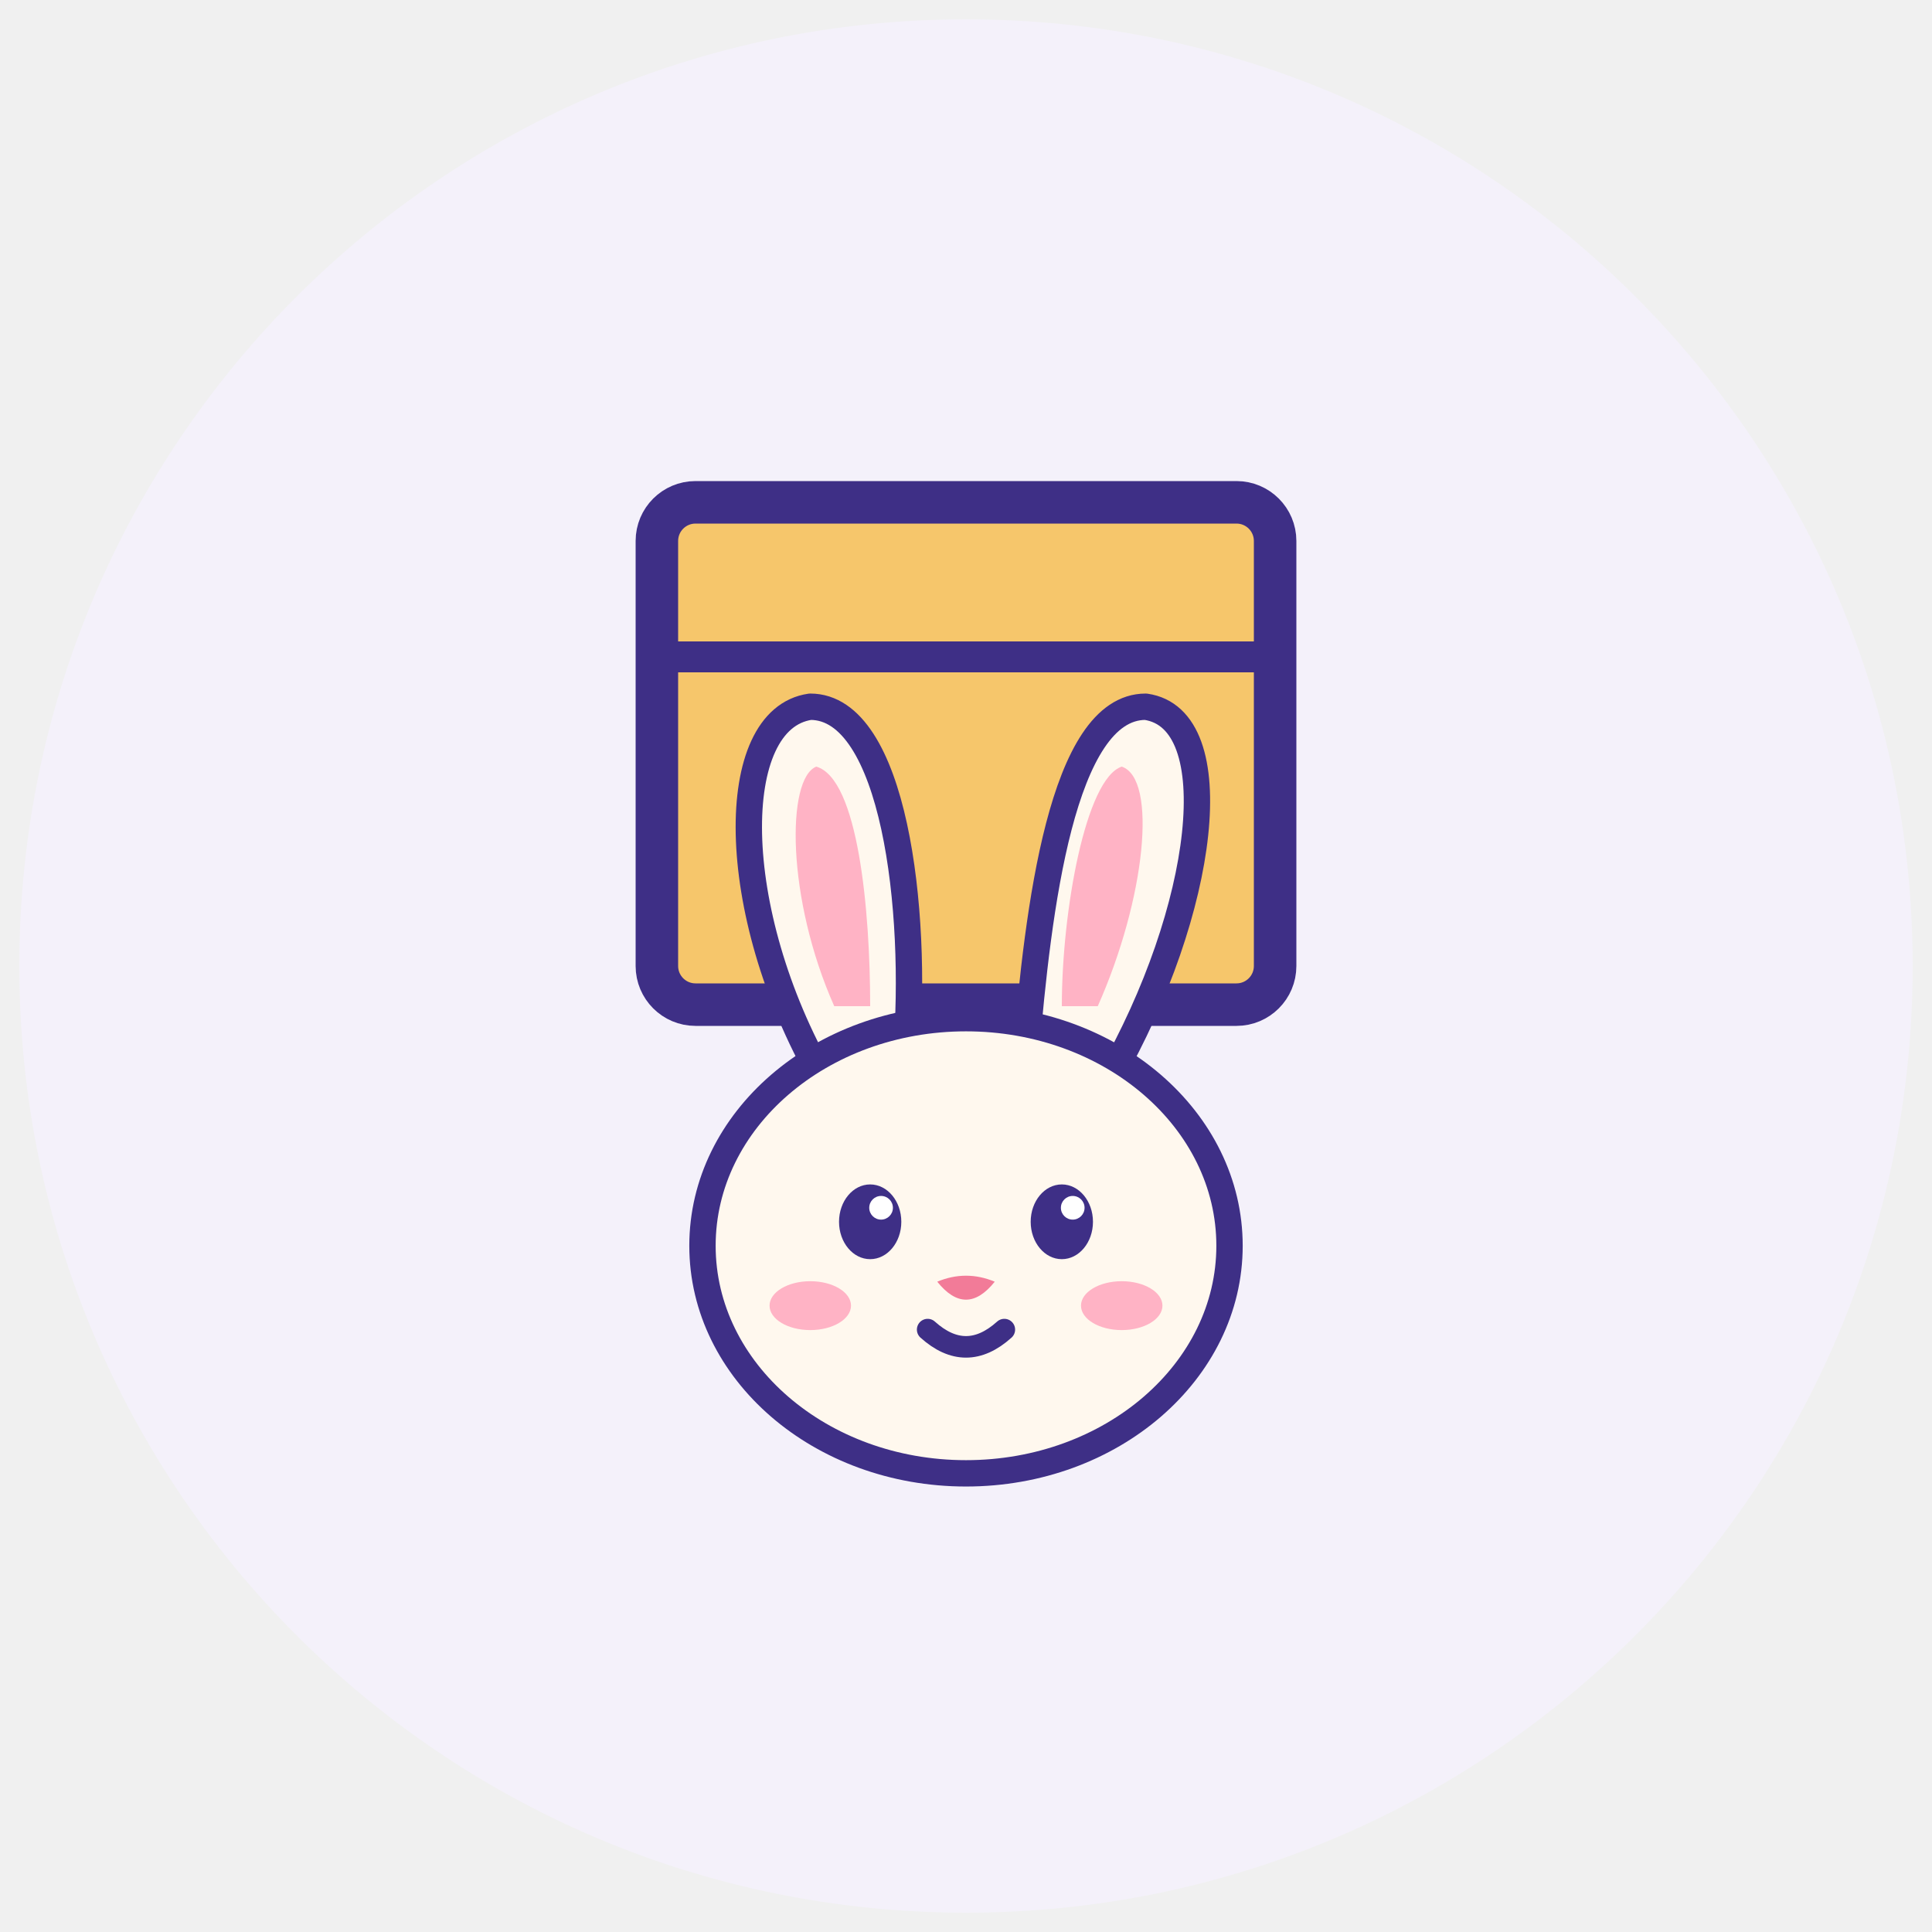
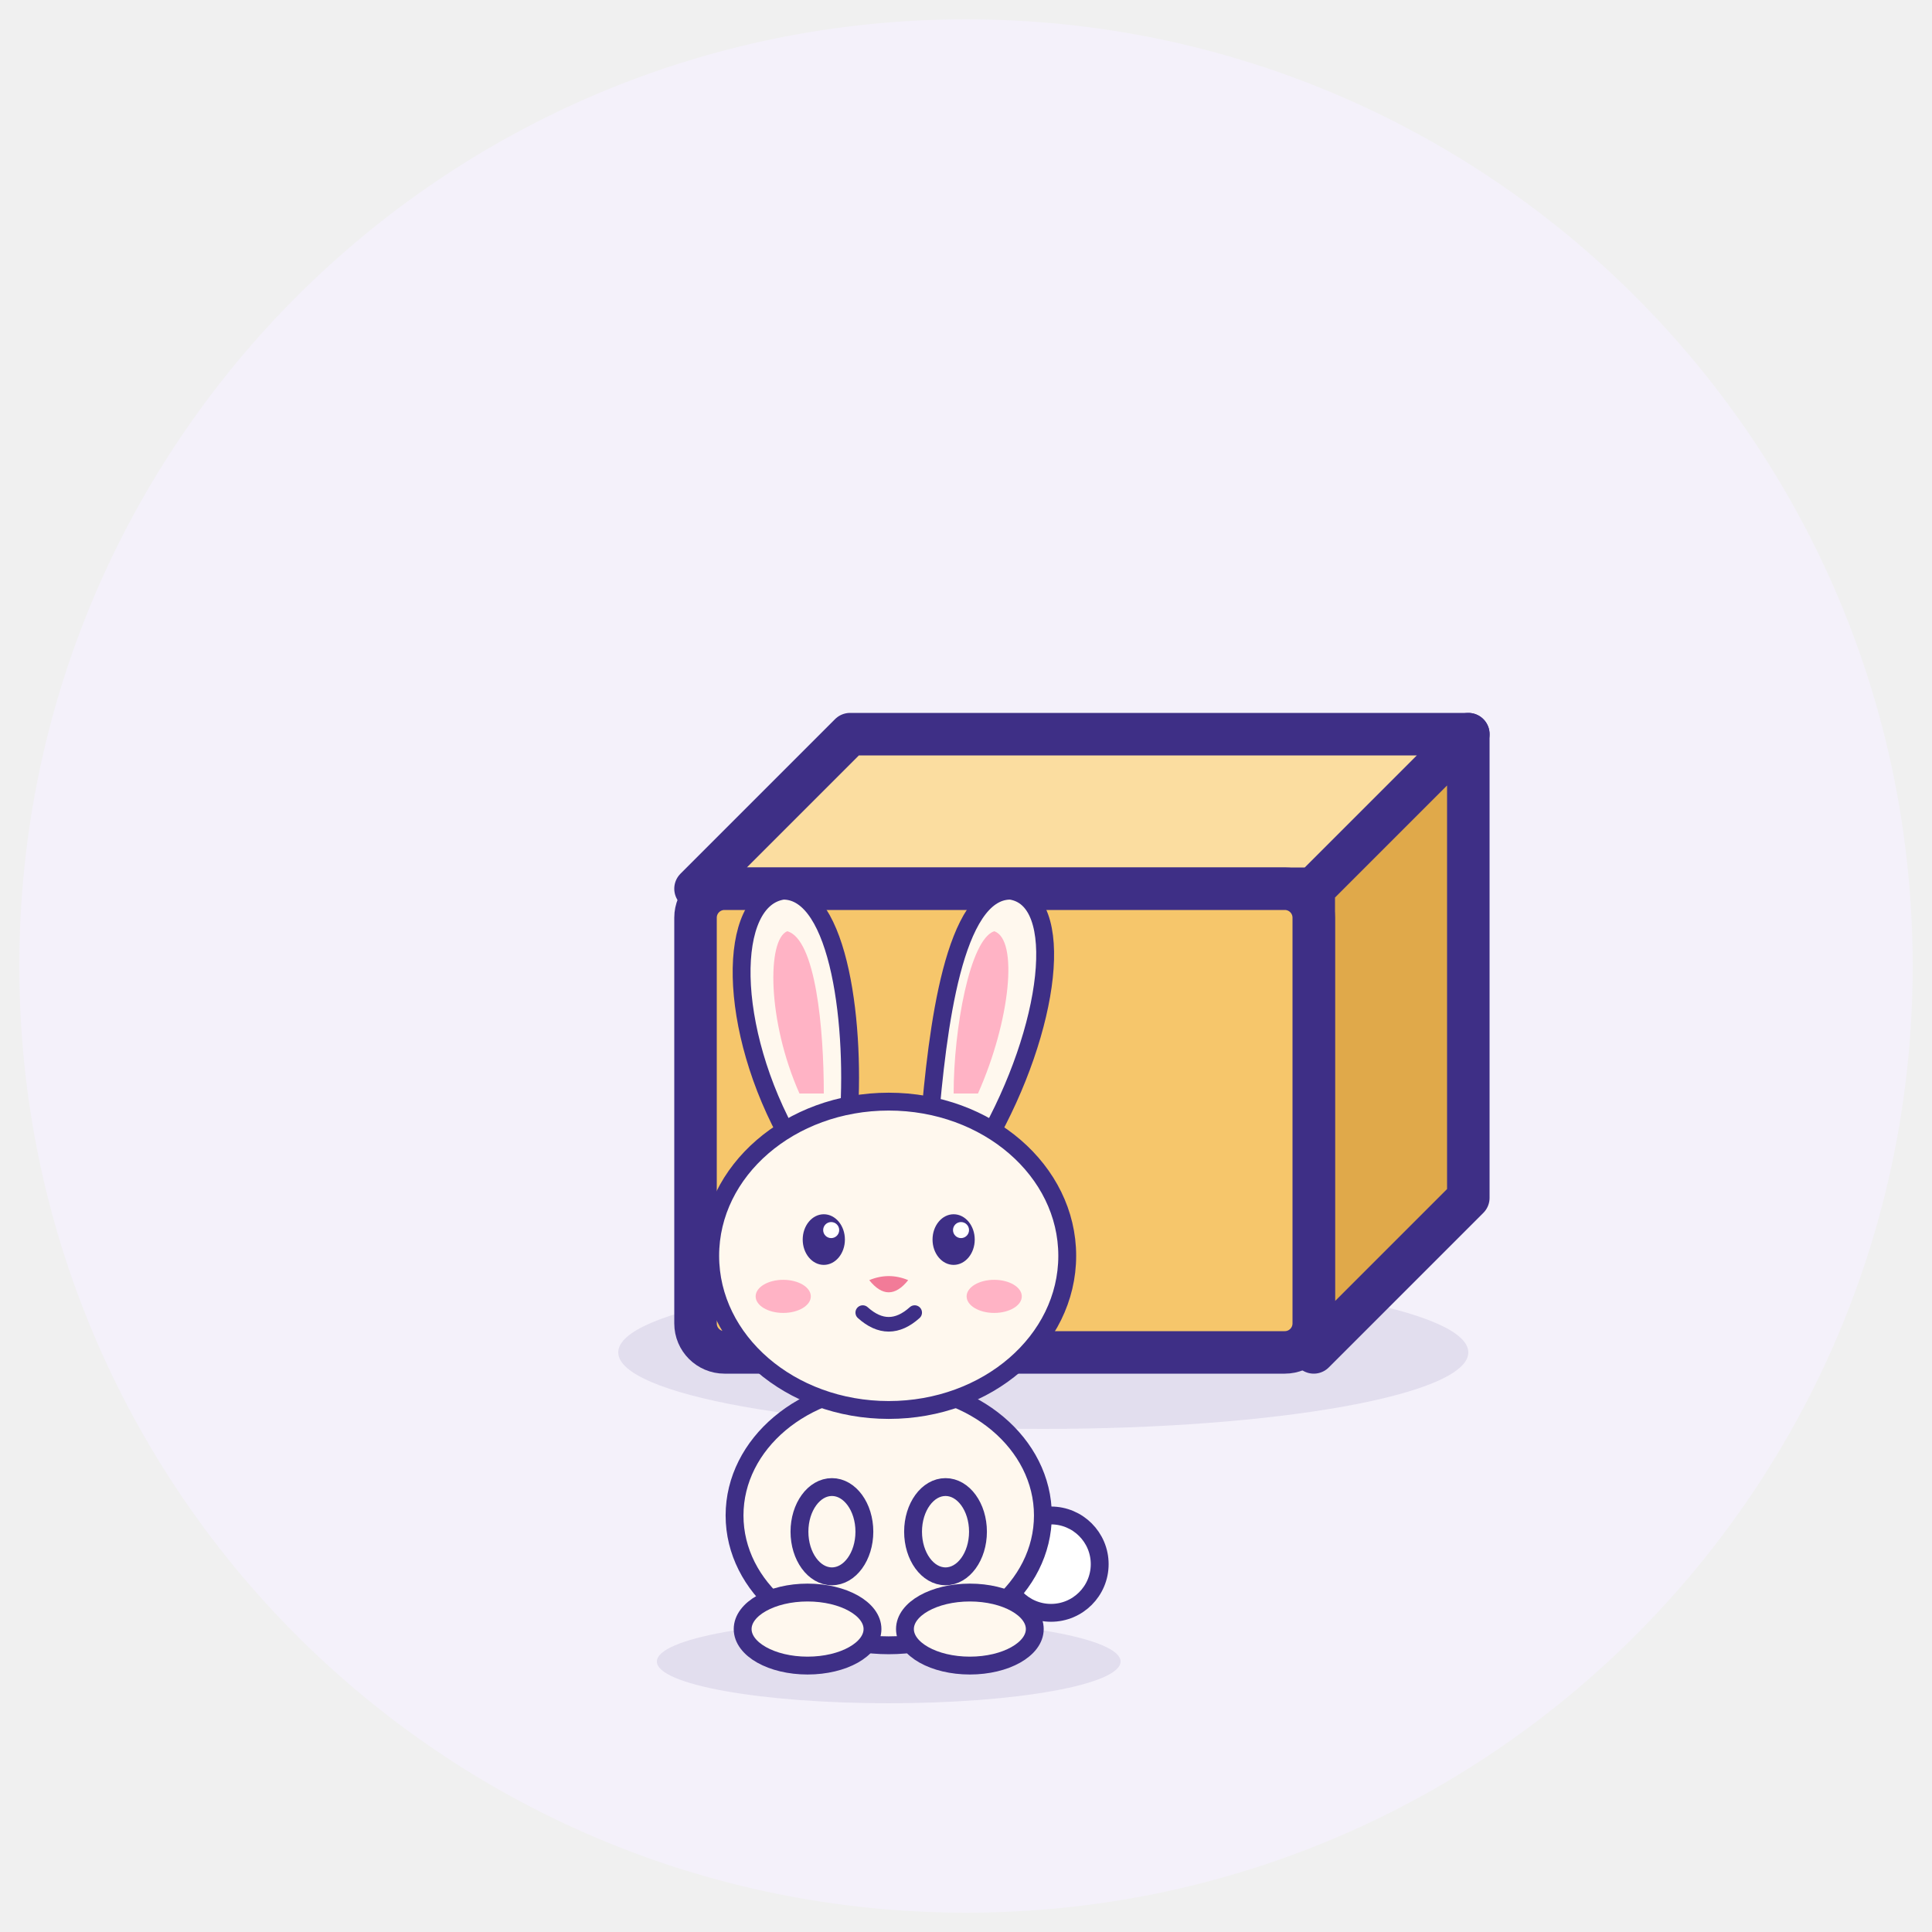
<svg xmlns="http://www.w3.org/2000/svg" viewBox="0 0 100 100" width="256" height="256">
  <circle cx="50" cy="50" r="49" fill="#F4F1FA" />
-   <rect x="34" y="26" width="32" height="26" rx="2" fill="#F6C66B" stroke="#3E2F86" stroke-width="2.2" stroke-linejoin="round" />
-   <path d="M34 34 H66" fill="none" stroke="#3E2F86" stroke-width="1.6" stroke-linecap="round" stroke-linejoin="round" />
-   <g transform="translate(50 62) scale(0.62) translate(-50 -50)">
+   <ellipse cx="54" cy="70" rx="22" ry="3.96" fill="#3E2F86" opacity="0.1" />
+   <path d="M36 46 L44 38 H76 L68 46Z" fill="#FBDDA0" stroke="#3E2F86" stroke-width="2.2" stroke-linejoin="round" stroke-linecap="round" />
+   <path d="M68 46 L76 38 V62 L68 70Z" fill="#E0A94A" stroke="#3E2F86" stroke-width="2.2" stroke-linejoin="round" stroke-linecap="round" />
+   <rect x="36" y="46" width="32" height="24" rx="1.5" fill="#F6C66B" stroke="#3E2F86" stroke-width="2.2" stroke-linejoin="round" />
+   <ellipse cx="46" cy="86" rx="12" ry="2.16" fill="#3E2F86" opacity="0.1" />
+   <g transform="translate(46 86) scale(0.42) translate(-50 -104)">
+     <circle cx="70" cy="92" r="6" fill="#fff" stroke="#3E2F86" stroke-width="2.2" />
+     <ellipse cx="50" cy="86" rx="19" ry="16" fill="#FFF8EE" stroke="#3E2F86" stroke-width="2.2" />
+     <ellipse cx="40" cy="100" rx="8" ry="4.5" fill="#FFF8EE" stroke="#3E2F86" stroke-width="2.2" />
+     <ellipse cx="60" cy="100" rx="8" ry="4.5" fill="#FFF8EE" stroke="#3E2F86" stroke-width="2.2" />
+     <ellipse cx="43" cy="88" rx="4" ry="5.5" fill="#FFF8EE" stroke="#3E2F86" stroke-width="2.2" />
+     <ellipse cx="57" cy="88" rx="4" ry="5.5" fill="#FFF8EE" stroke="#3E2F86" stroke-width="2.2" />
    <path d="M38 40 C30 26 30 10 37 9 C44 9 46 26 45 38Z" fill="#FFF8EE" stroke="#3E2F86" stroke-width="2.2" stroke-linejoin="round" stroke-linecap="round" />
    <path d="M39 34 C35 25 35 15 37.5 14 C41 15 42 26 42 34Z" fill="#FFB3C5" />
    <path d="M55 38 C56 26 58 9 65 9 C72 10 70 26 62 40Z" fill="#FFF8EE" stroke="#3E2F86" stroke-width="2.2" stroke-linejoin="round" stroke-linecap="round" />
    <path d="M58 34 C58 26 60 15 63 14 C66 15 65 25 61 34Z" fill="#FFB3C5" />
    <ellipse cx="50" cy="54" rx="22" ry="19" fill="#FFF8EE" stroke="#3E2F86" stroke-width="2.2" />
    <ellipse cx="42" cy="52" rx="2.6" ry="3.12" fill="#3E2F86" />
    <circle cx="42.91" cy="50.83" r="0.988" fill="#fff" />
    <ellipse cx="58" cy="52" rx="2.6" ry="3.12" fill="#3E2F86" />
    <circle cx="58.91" cy="50.83" r="0.988" fill="#fff" />
    <ellipse cx="37" cy="59" rx="3.4" ry="2.04" fill="#FFB3C5" />
    <ellipse cx="63" cy="59" rx="3.4" ry="2.04" fill="#FFB3C5" />
    <path d="M47.6 57 Q50 56 52.4 57 Q50 60 47.6 57Z" fill="#F27B98" />
    <path d="M46.8 61 Q50 63.88 53.2 61" fill="none" stroke="#3E2F86" stroke-width="1.8" stroke-linecap="round" stroke-linejoin="round" />
  </g>
</svg>
